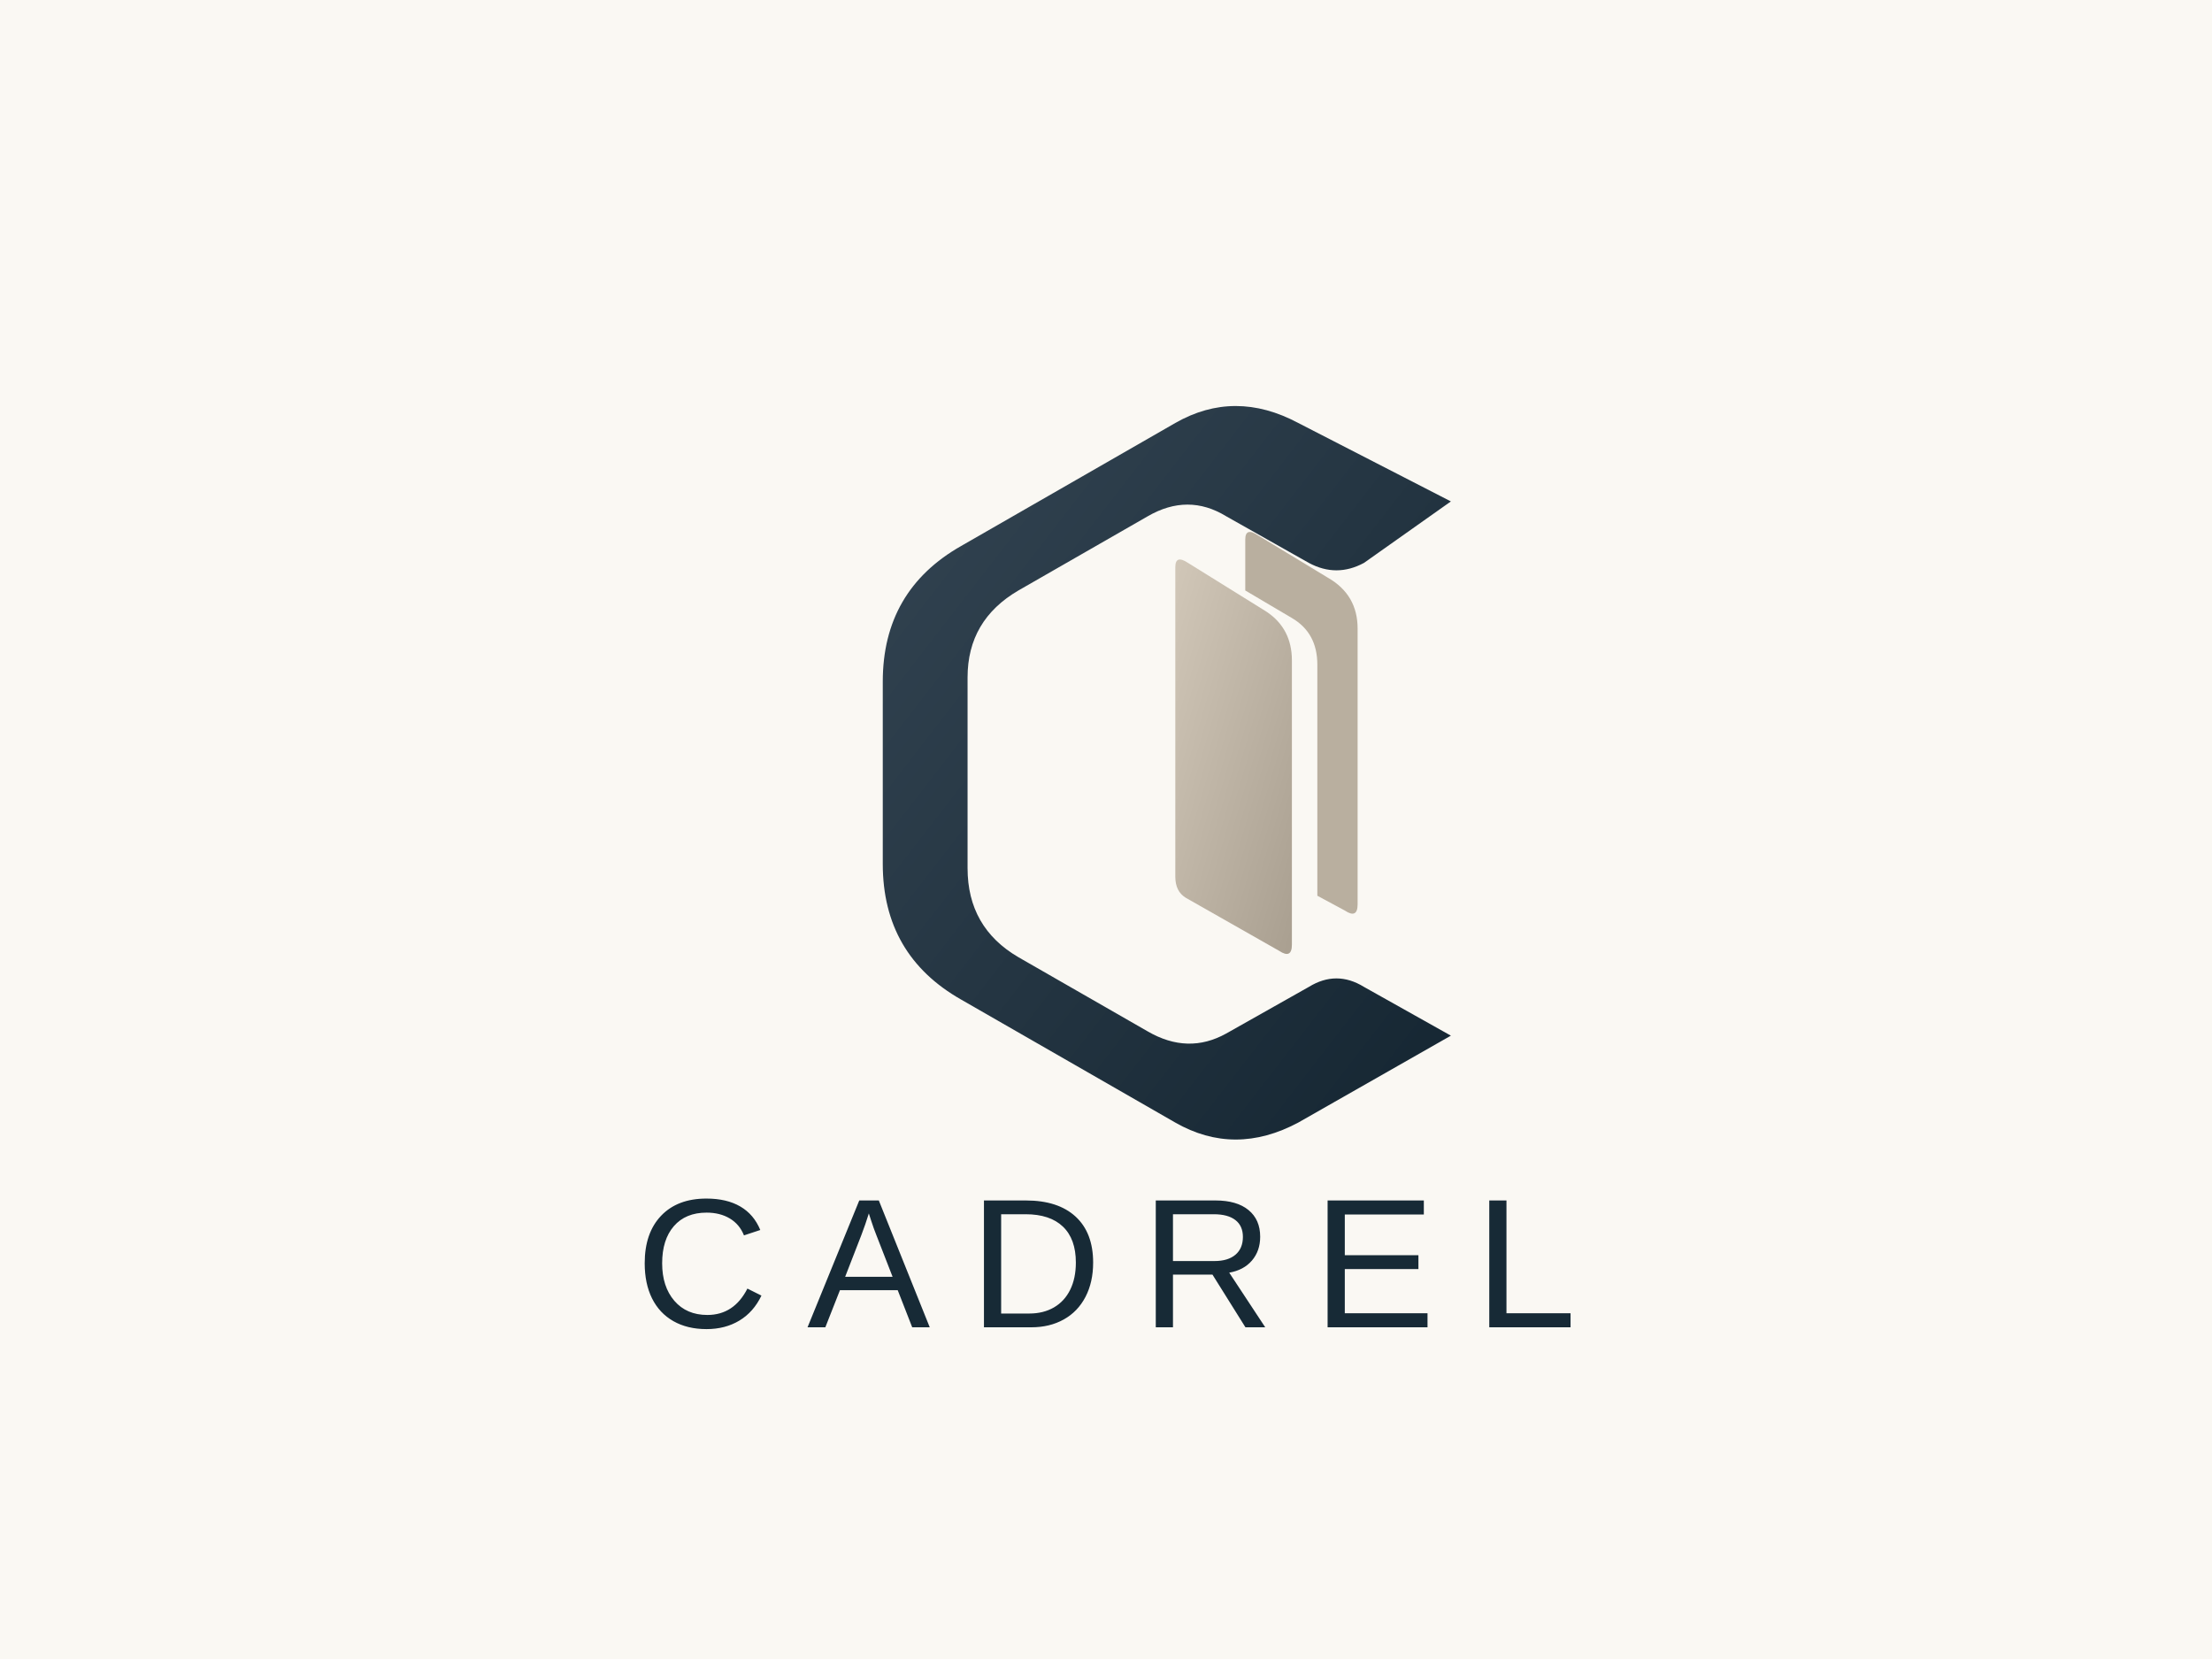
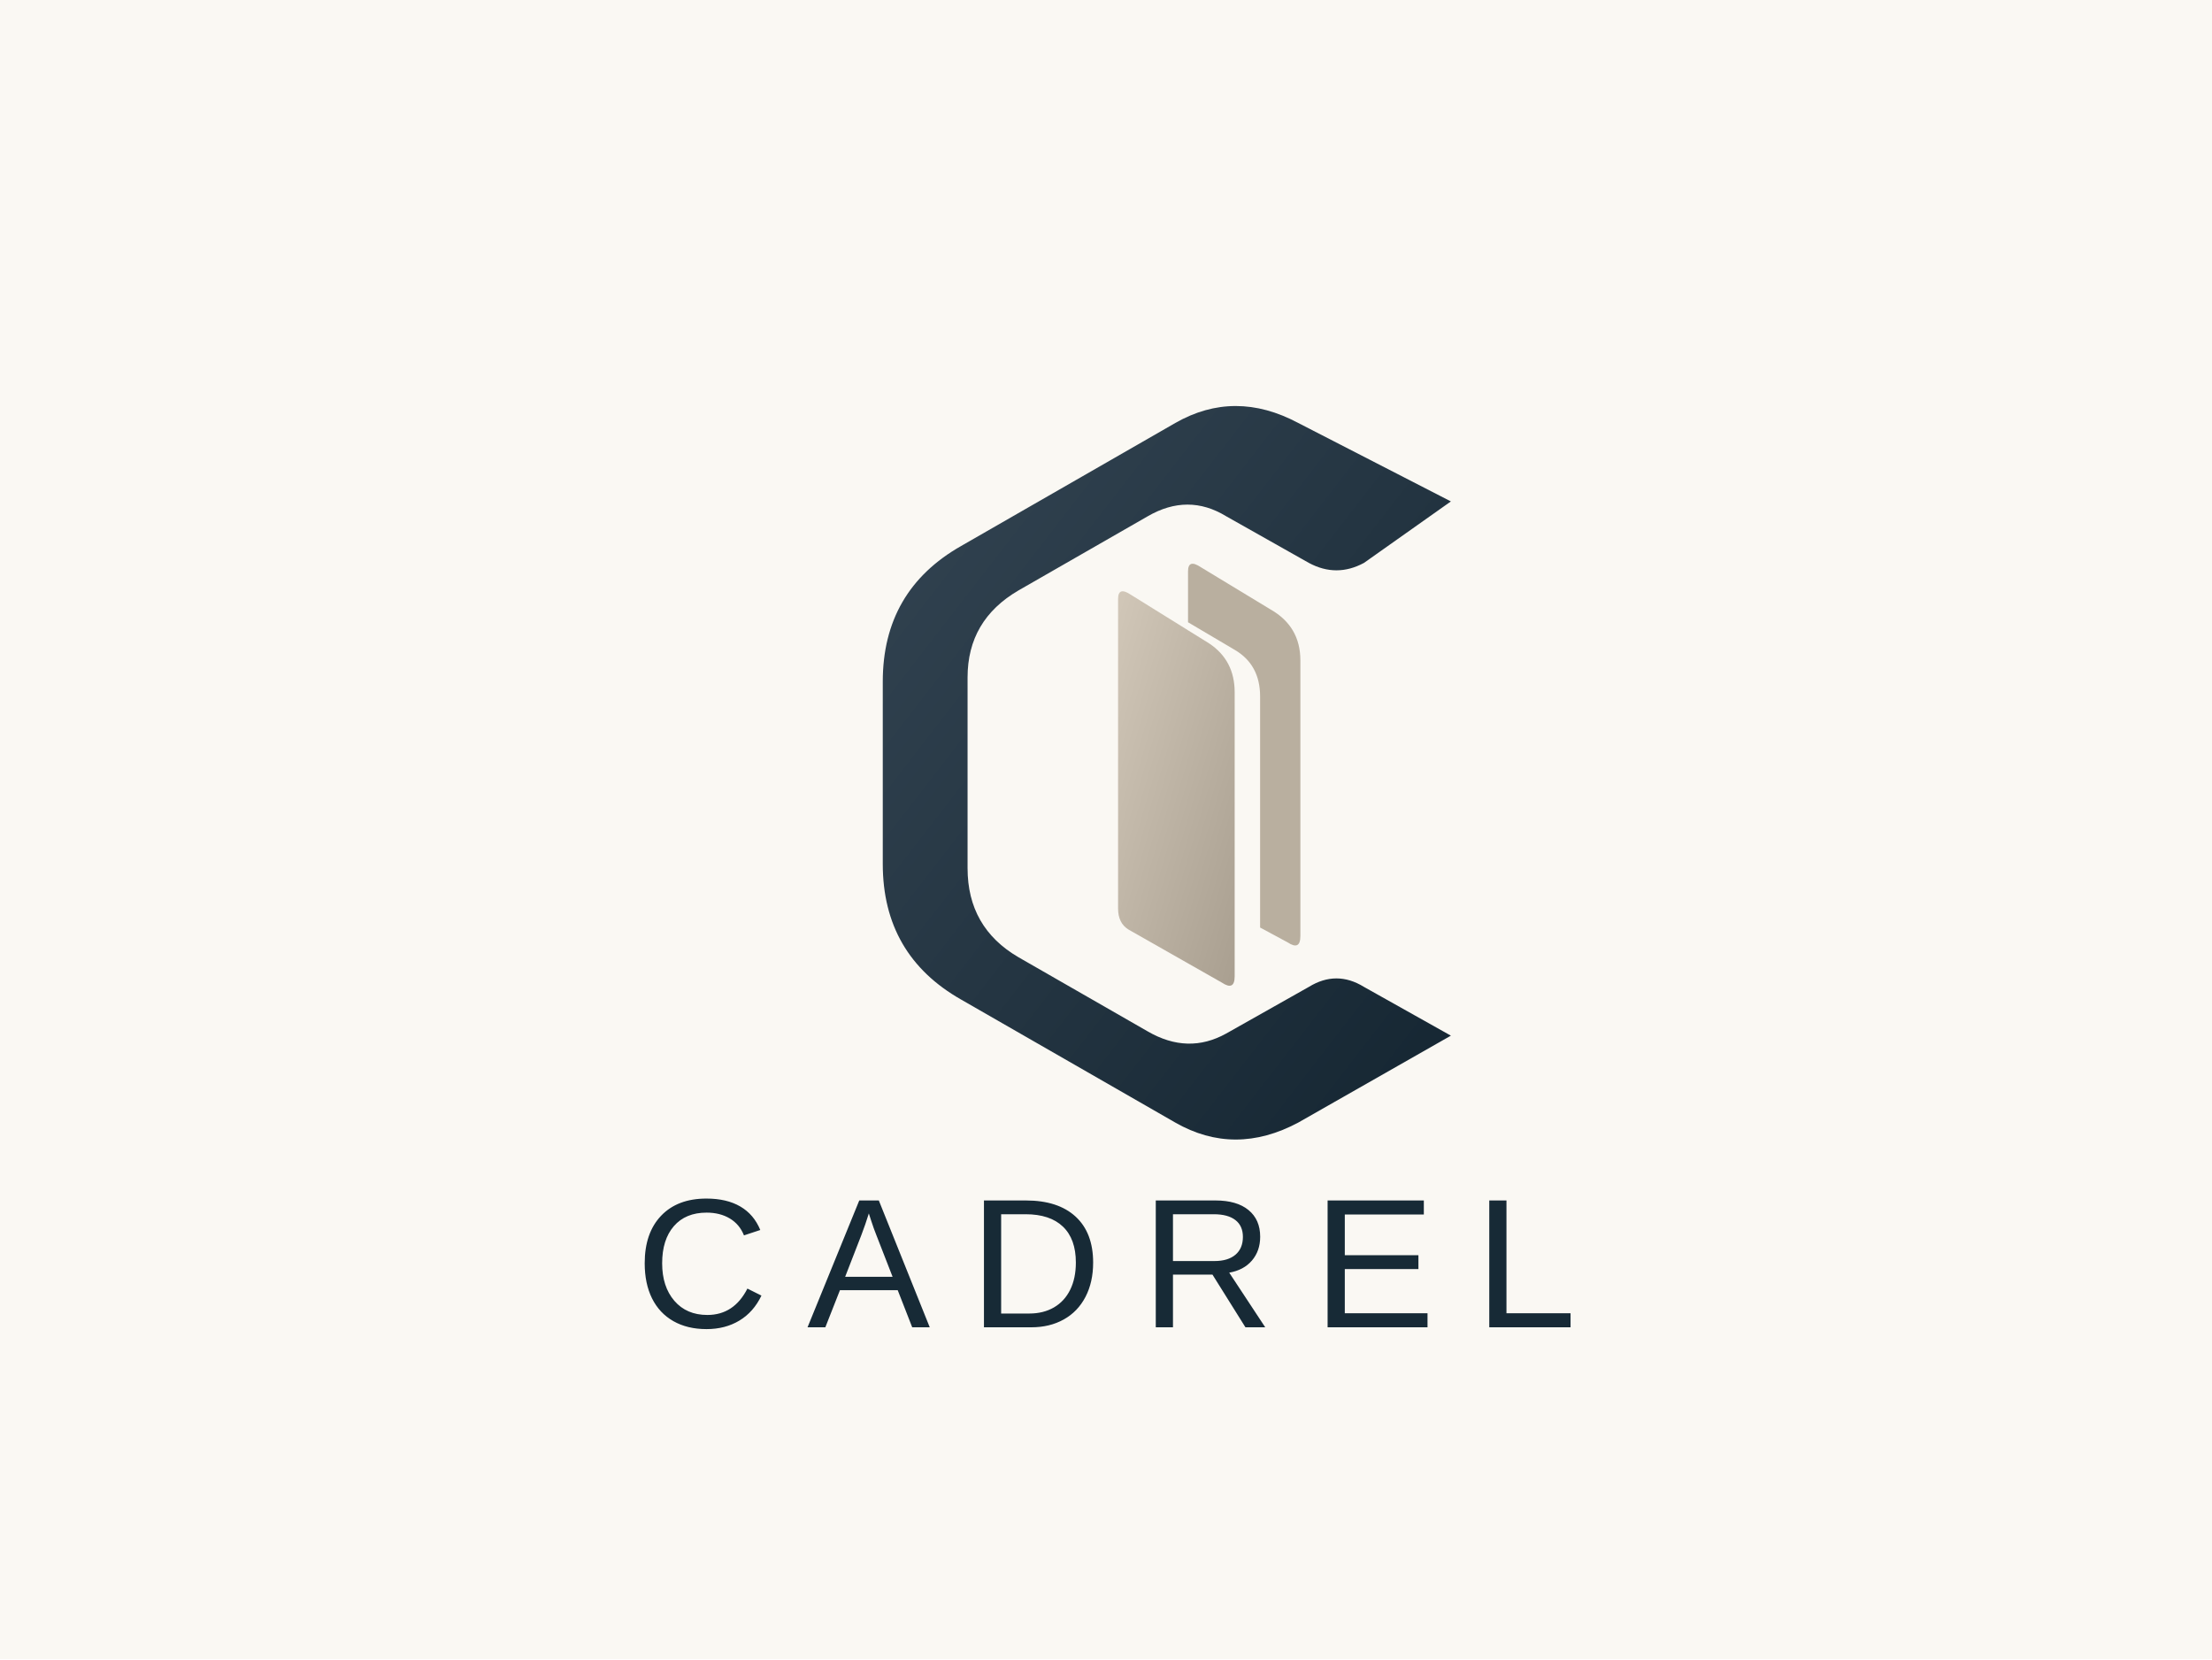
<svg xmlns="http://www.w3.org/2000/svg" viewBox="0 0 1200 900" role="img" aria-labelledby="title desc">
  <defs>
    <linearGradient id="slate" x1="0" y1="0" x2="1" y2="1">
      <stop offset="0" stop-color="#344553" />
      <stop offset="1" stop-color="#142531" />
    </linearGradient>
    <linearGradient id="stone" x1="0" y1="0" x2="1" y2="1">
      <stop offset="0" stop-color="#D1C7B8" />
      <stop offset="1" stop-color="#A99F90" />
    </linearGradient>
  </defs>
  <rect width="1200" height="900" fill="#FAF8F3" />
  <g transform="translate(380 180) scale(1.15)">
    <path fill="url(#slate)" d="M354 80 282 43Q252 27 224 43L123 101Q86 122 86 165V251Q86 294 123 315L224 373Q252 389 282 373L354 332 313 309Q300 301 287 309L248 331Q230 341 211 330L150 295Q126 281 126 253V163Q126 136 150 122L211 87Q230 76 248 87L287 109Q300 116 313 109Z" />
-     <path fill="url(#stone)" d="M224 111Q224 105 230 109L267 132Q279 140 279 155V289Q279 296 273 292L229 267Q224 264 224 257Z" />
-     <path fill="#B9AF9F" d="M257 98Q257 92 263 96L296 116Q310 124 310 140V270Q310 277 304 273L291 266V157Q291 142 279 135L257 122Z" />
+     <g transform="translate(-27 15)">
+       <path fill="url(#stone)" d="M224 111Q224 105 230 109L267 132Q279 140 279 155V289Q279 296 273 292L229 267Q224 264 224 257Z" />
+       <path fill="#B9AF9F" d="M257 98Q257 92 263 96L296 116Q310 124 310 140V270Q310 277 304 273L291 266V157Q291 142 279 135L257 122Z" />
+     </g>
  </g>
  <text x="600" y="720" text-anchor="middle" font-family="Montserrat, Avenir Next, Helvetica Neue, Arial, sans-serif" font-size="100" font-weight="400" letter-spacing="21" fill="#172A36">CADREL</text>
</svg>
